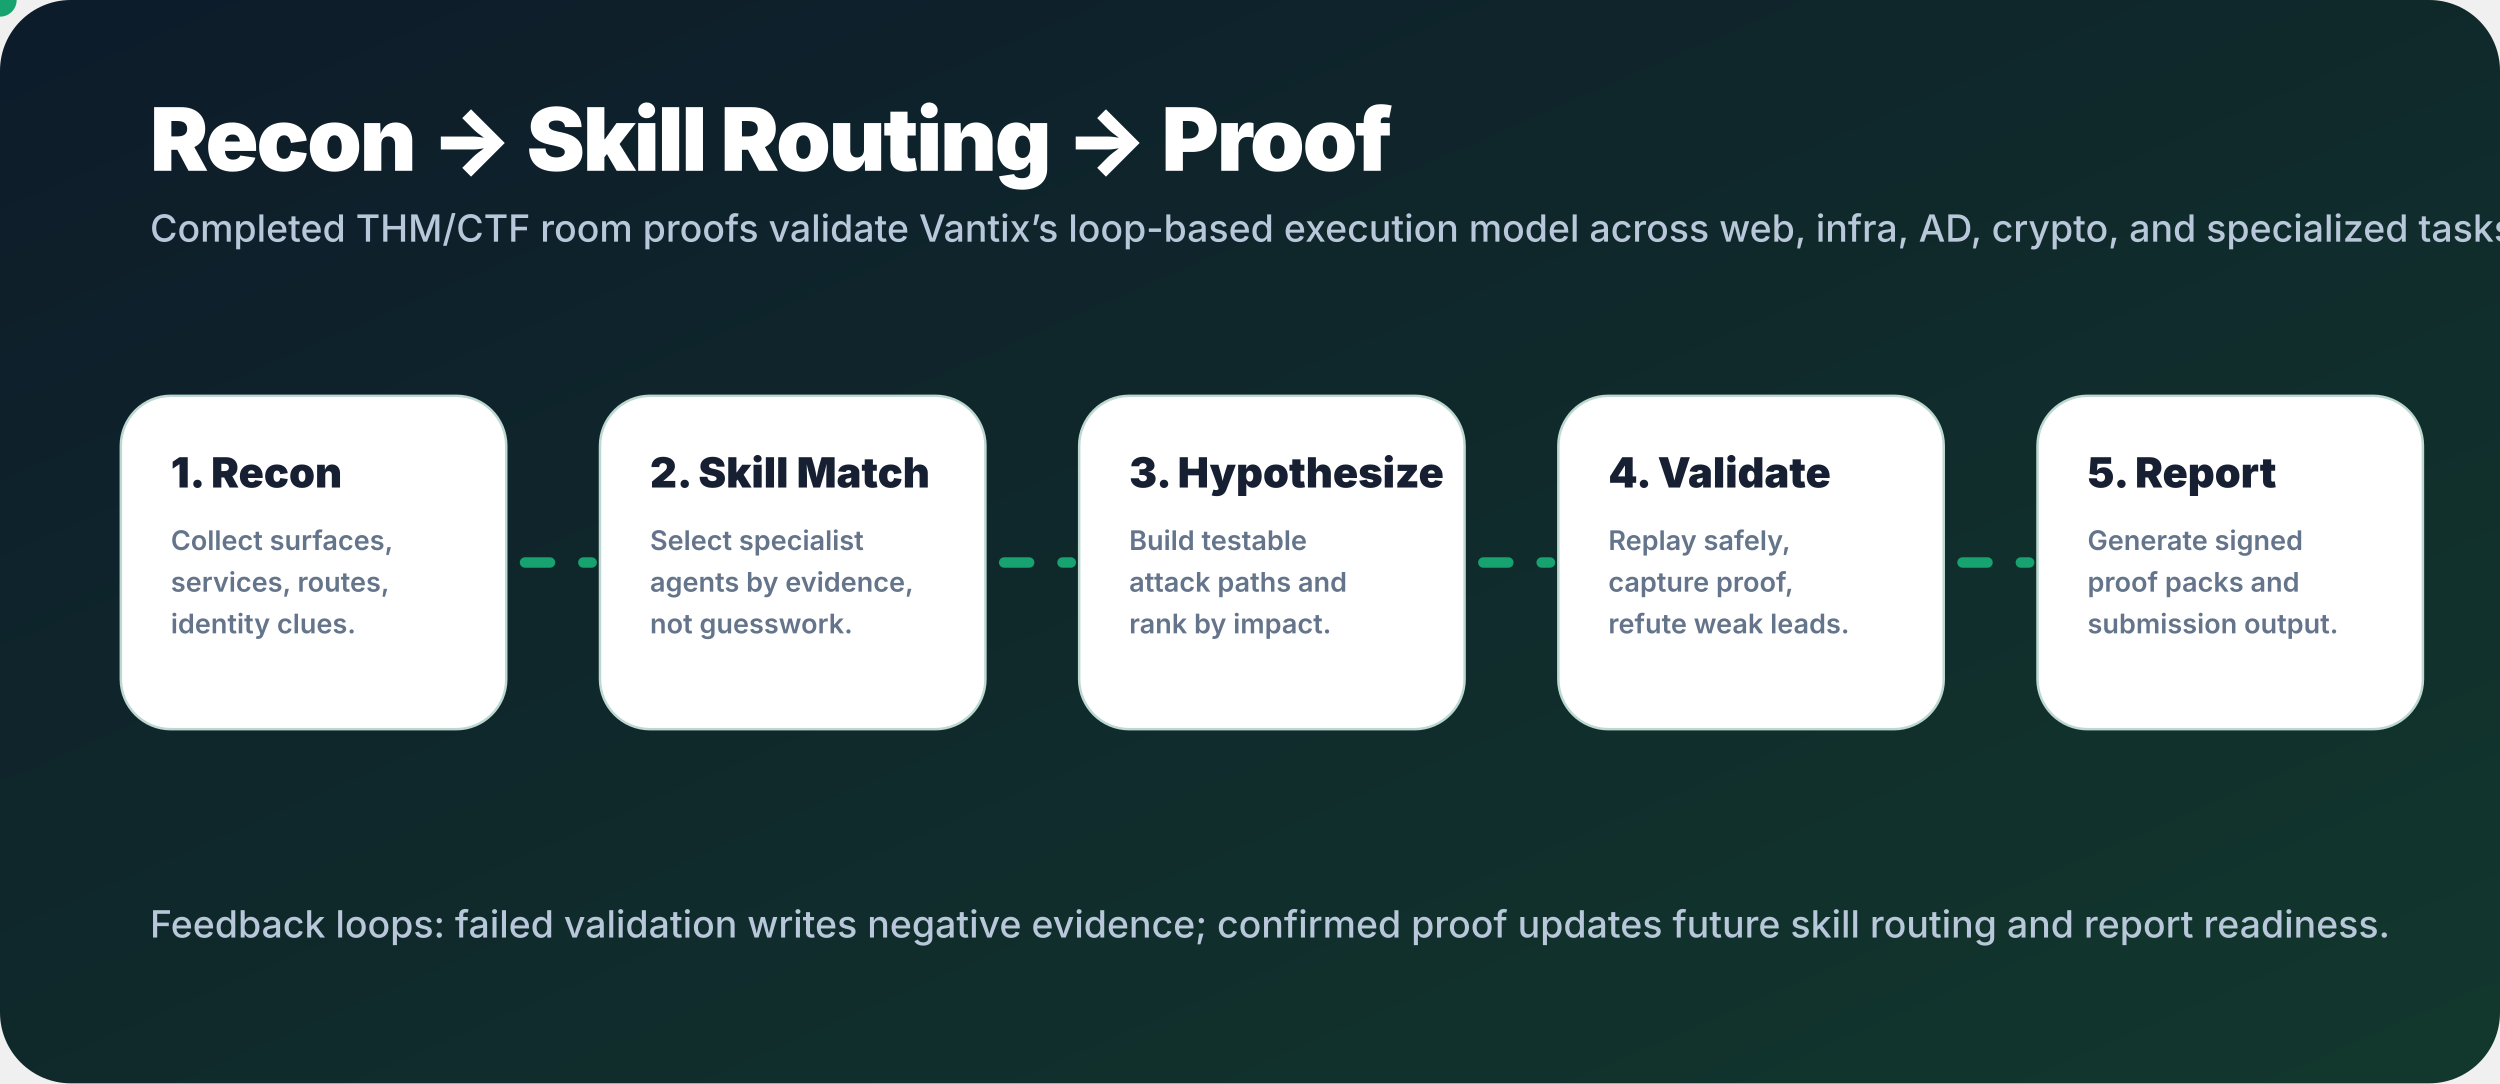
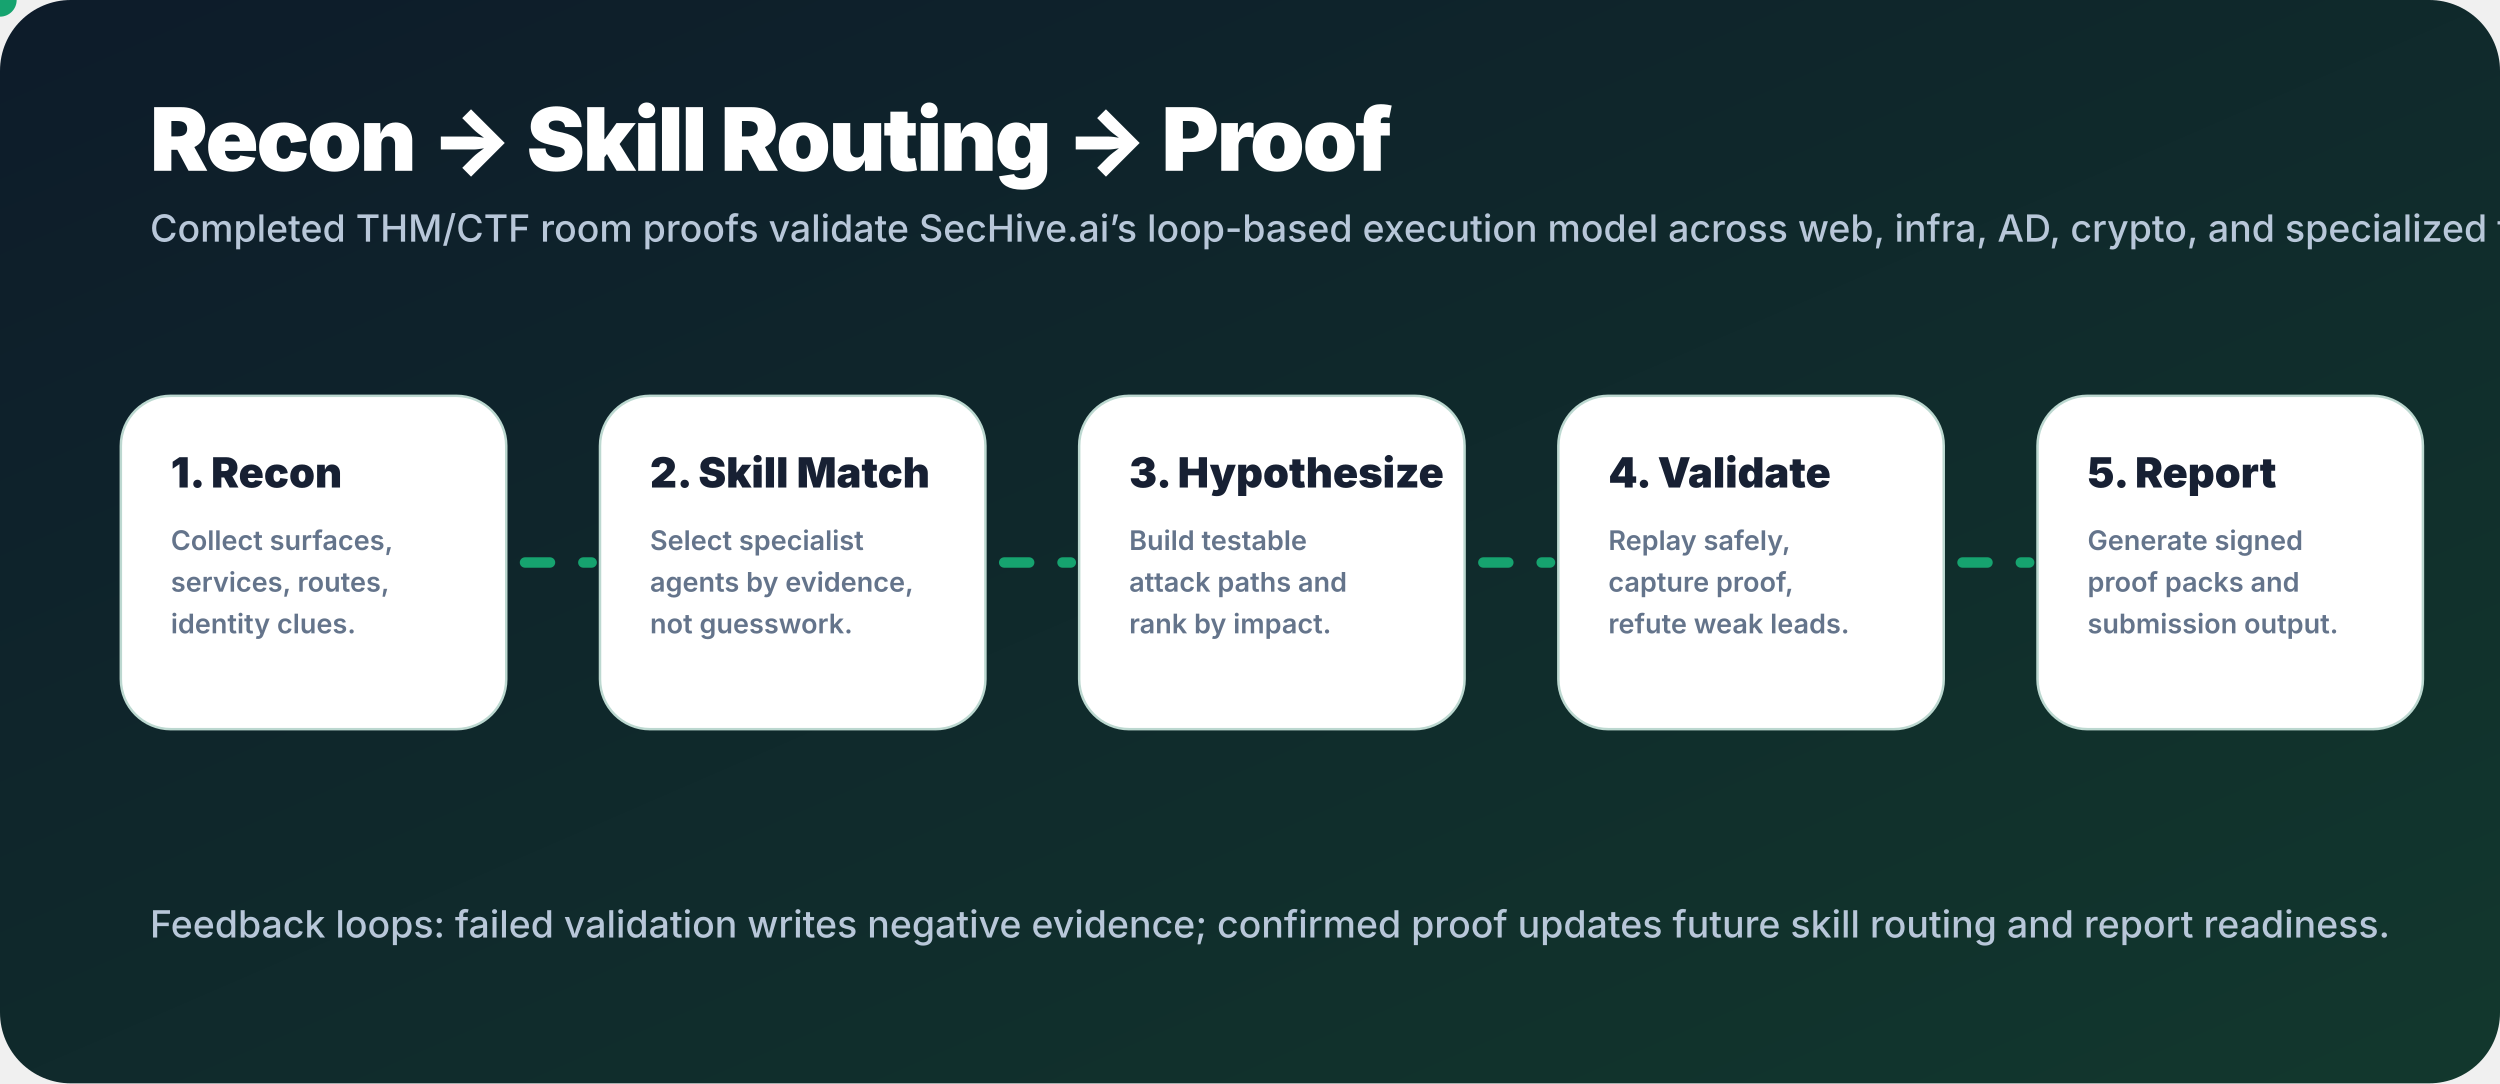
<svg xmlns="http://www.w3.org/2000/svg" width="1200" height="520" viewBox="0 0 1200 520" role="img" aria-labelledby="title desc">
  <defs>
    <linearGradient id="bg" x1="0" y1="0" x2="1" y2="1">
      <stop offset="0" stop-color="#0d1b2a" />
      <stop offset="1" stop-color="#12382d" />
    </linearGradient>
    <style>.t{font:900 42px Inter,Segoe UI,Arial,sans-serif;fill:#fff;letter-spacing:-1px}.s{font:500 18px Inter,Segoe UI,Arial,sans-serif;fill:#b8c7d9}.box{fill:#ffffff;stroke:#bcd8d0;stroke-width:1.2}.h{font:900 20px Inter,Segoe UI,Arial,sans-serif;fill:#172033}.p{font:600 13px Inter,Segoe UI,Arial,sans-serif;fill:#64748b}.arrow{stroke:#16a36f;stroke-width:5;stroke-linecap:round;stroke-dasharray:12 16;animation:dash 1.2s linear infinite}@keyframes dash{to{stroke-dashoffset:-56}}.pulse{animation:pulse 2.4s ease-in-out infinite}@keyframes pulse{0%,100%{opacity:.72;transform:scale(1)}50%{opacity:1;transform:scale(1.025)}}.dot{fill:#16a36f;animation:move 7s linear infinite}@keyframes move{0%{offset-distance:0%}100%{offset-distance:100%}}</style>
    <path id="flow" d="M170 272 H1010" />
  </defs>
  <rect width="1200" height="520" rx="34" fill="url(#bg)" />
  <text x="72" y="82" class="t">Recon → Skill Routing → Proof</text>
-   <text x="72" y="116" class="s">Completed THM/CTF room proofs validate Vantix’s loop-based execution model across web, infra, AD, crypto, and specialized tasks.</text>
+   <text x="72" y="116" class="s">Completed THM/CTF room proofs validate SecHive.ai’s loop-based execution model across web, infra, AD, crypto, and specialized tasks.</text>
  <g transform="translate(58 190)">
    <g class="pulse">
      <rect class="box" x="0" y="0" width="185" height="160" rx="24" />
      <text class="h" x="24" y="44">1. Recon</text>
      <text class="p" x="24" y="74">Collect surfaces,</text>
      <text class="p" x="24" y="94">services, routes,</text>
      <text class="p" x="24" y="114">identity clues.</text>
    </g>
    <g class="pulse" style="animation-delay:.3s">
      <rect class="box" x="230" y="0" width="185" height="160" rx="24" />
      <text class="h" x="254" y="44">2. Skill Match</text>
      <text class="p" x="254" y="74">Select specialist</text>
      <text class="p" x="254" y="94">agents by evidence,</text>
      <text class="p" x="254" y="114">not guesswork.</text>
    </g>
    <g class="pulse" style="animation-delay:.6s">
      <rect class="box" x="460" y="0" width="185" height="160" rx="24" />
      <text class="h" x="484" y="44">3. Hypothesize</text>
      <text class="p" x="484" y="74">Build testable</text>
      <text class="p" x="484" y="94">attack paths and</text>
      <text class="p" x="484" y="114">rank by impact.</text>
    </g>
    <g class="pulse" style="animation-delay:.9s">
      <rect class="box" x="690" y="0" width="185" height="160" rx="24" />
      <text class="h" x="714" y="44">4. Validate</text>
      <text class="p" x="714" y="74">Replay safely,</text>
      <text class="p" x="714" y="94">capture proof,</text>
      <text class="p" x="714" y="114">refute weak leads.</text>
    </g>
    <g class="pulse" style="animation-delay:1.2s">
      <rect class="box" x="920" y="0" width="185" height="160" rx="24" />
      <text class="h" x="944" y="44">5. Report</text>
      <text class="p" x="944" y="74">Generate signed</text>
      <text class="p" x="944" y="94">proof packs and</text>
      <text class="p" x="944" y="114">submission output.</text>
    </g>
    <line class="arrow" x1="194" y1="80" x2="226" y2="80" />
    <line class="arrow" x1="424" y1="80" x2="456" y2="80" />
    <line class="arrow" x1="654" y1="80" x2="686" y2="80" />
    <line class="arrow" x1="884" y1="80" x2="916" y2="80" />
  </g>
  <circle r="8" class="dot">
    <animateMotion dur="7s" repeatCount="indefinite">
      <mpath href="#flow" />
    </animateMotion>
  </circle>
  <text x="72" y="450" class="s">Feedback loops: failed validation writes negative evidence; confirmed proof updates future skill routing and report readiness.</text>
</svg>
